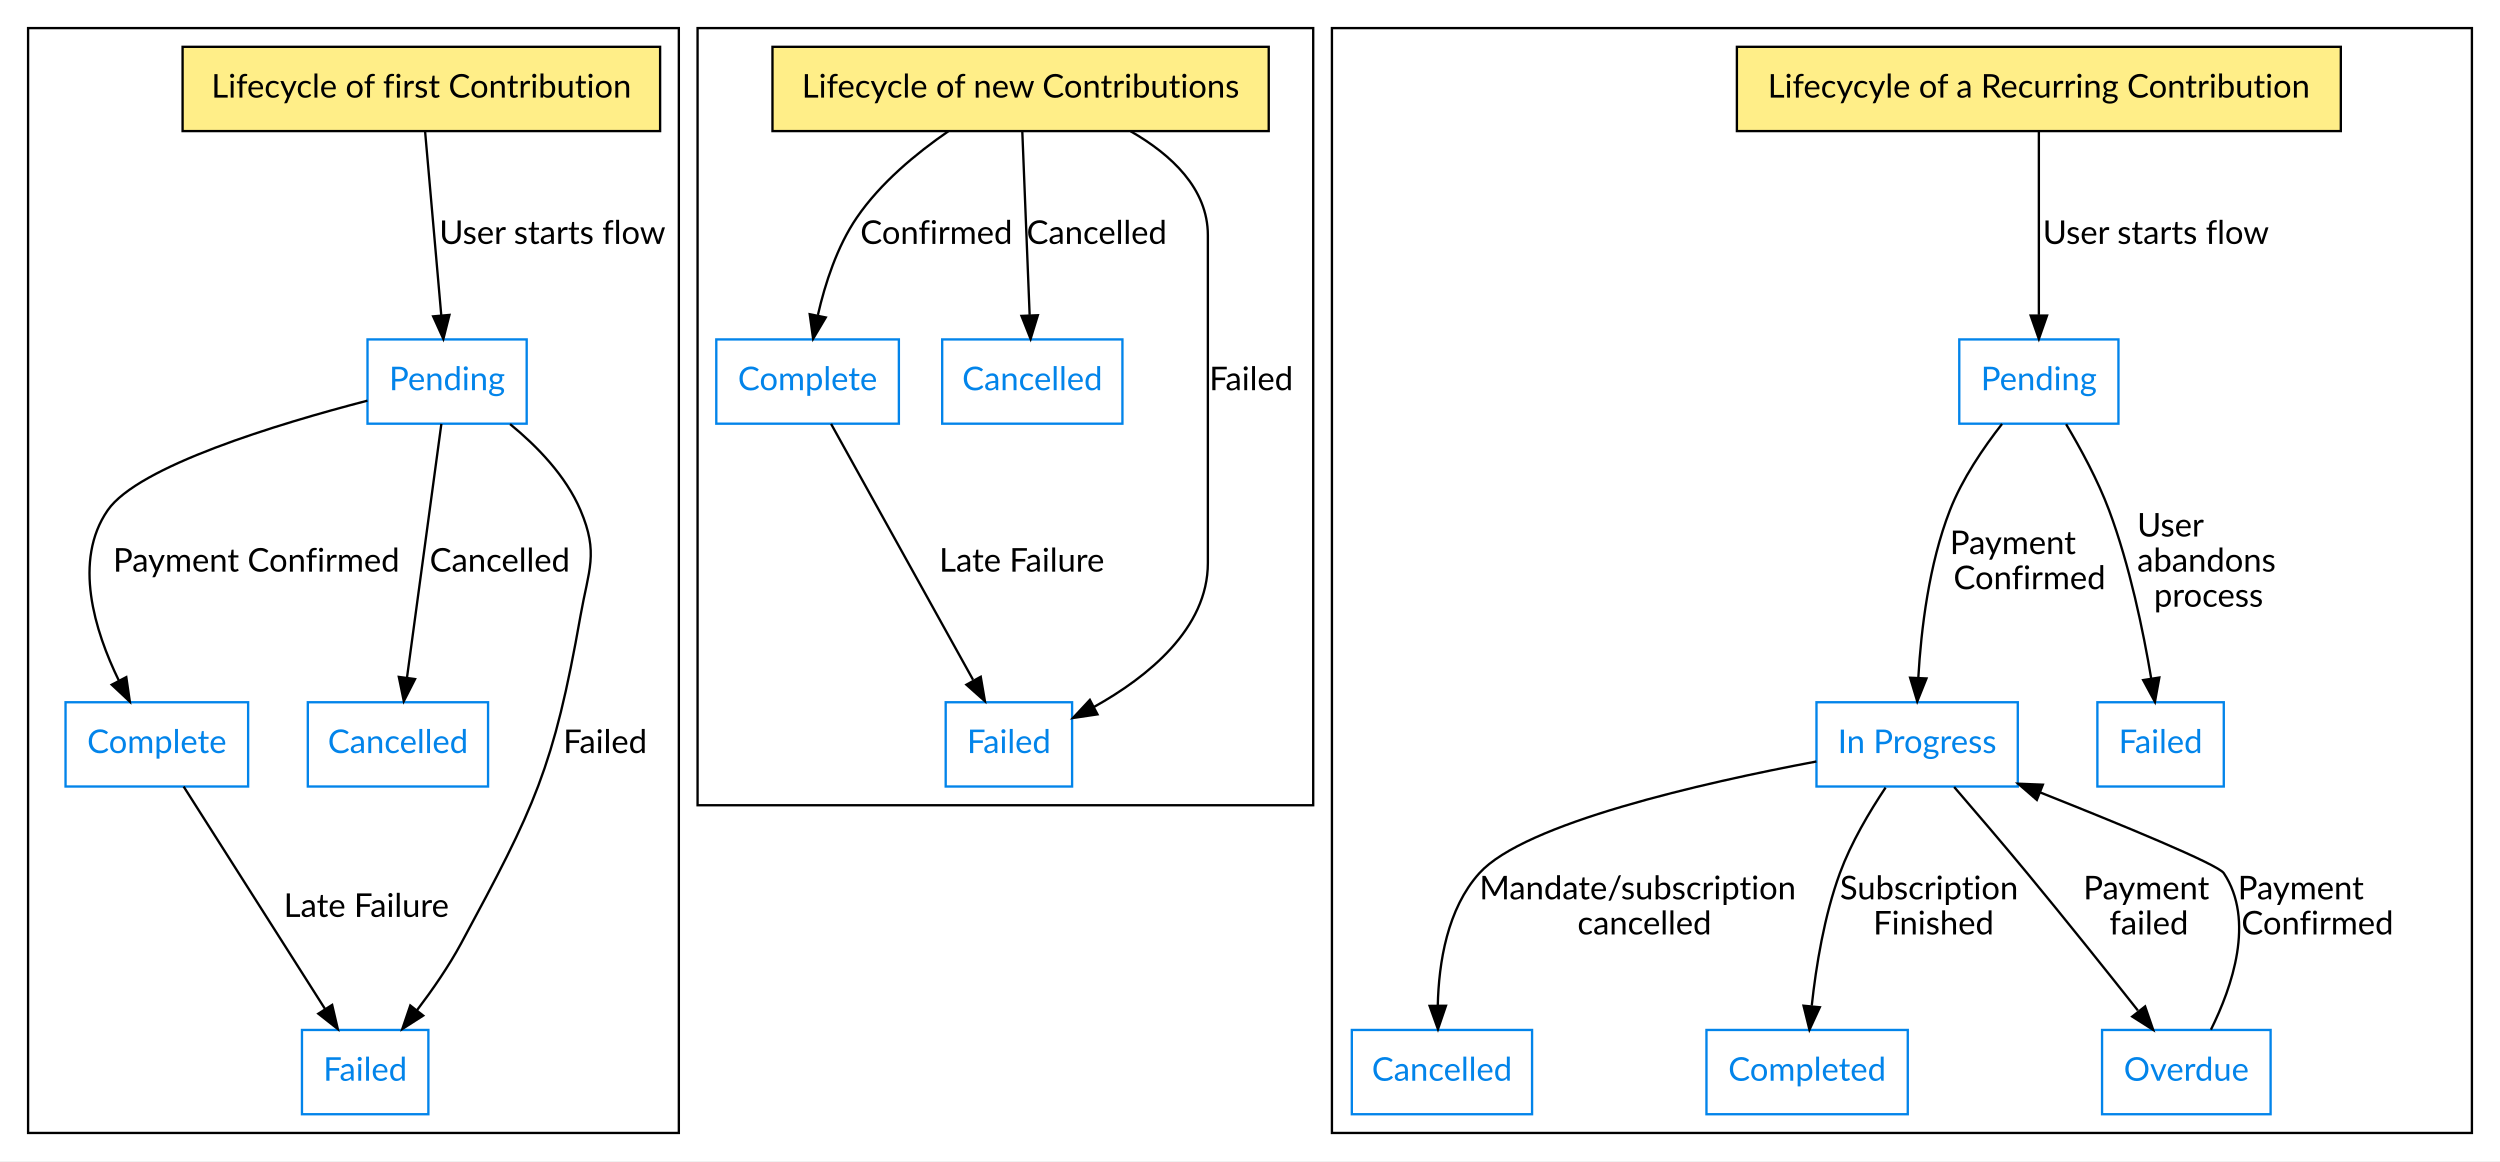
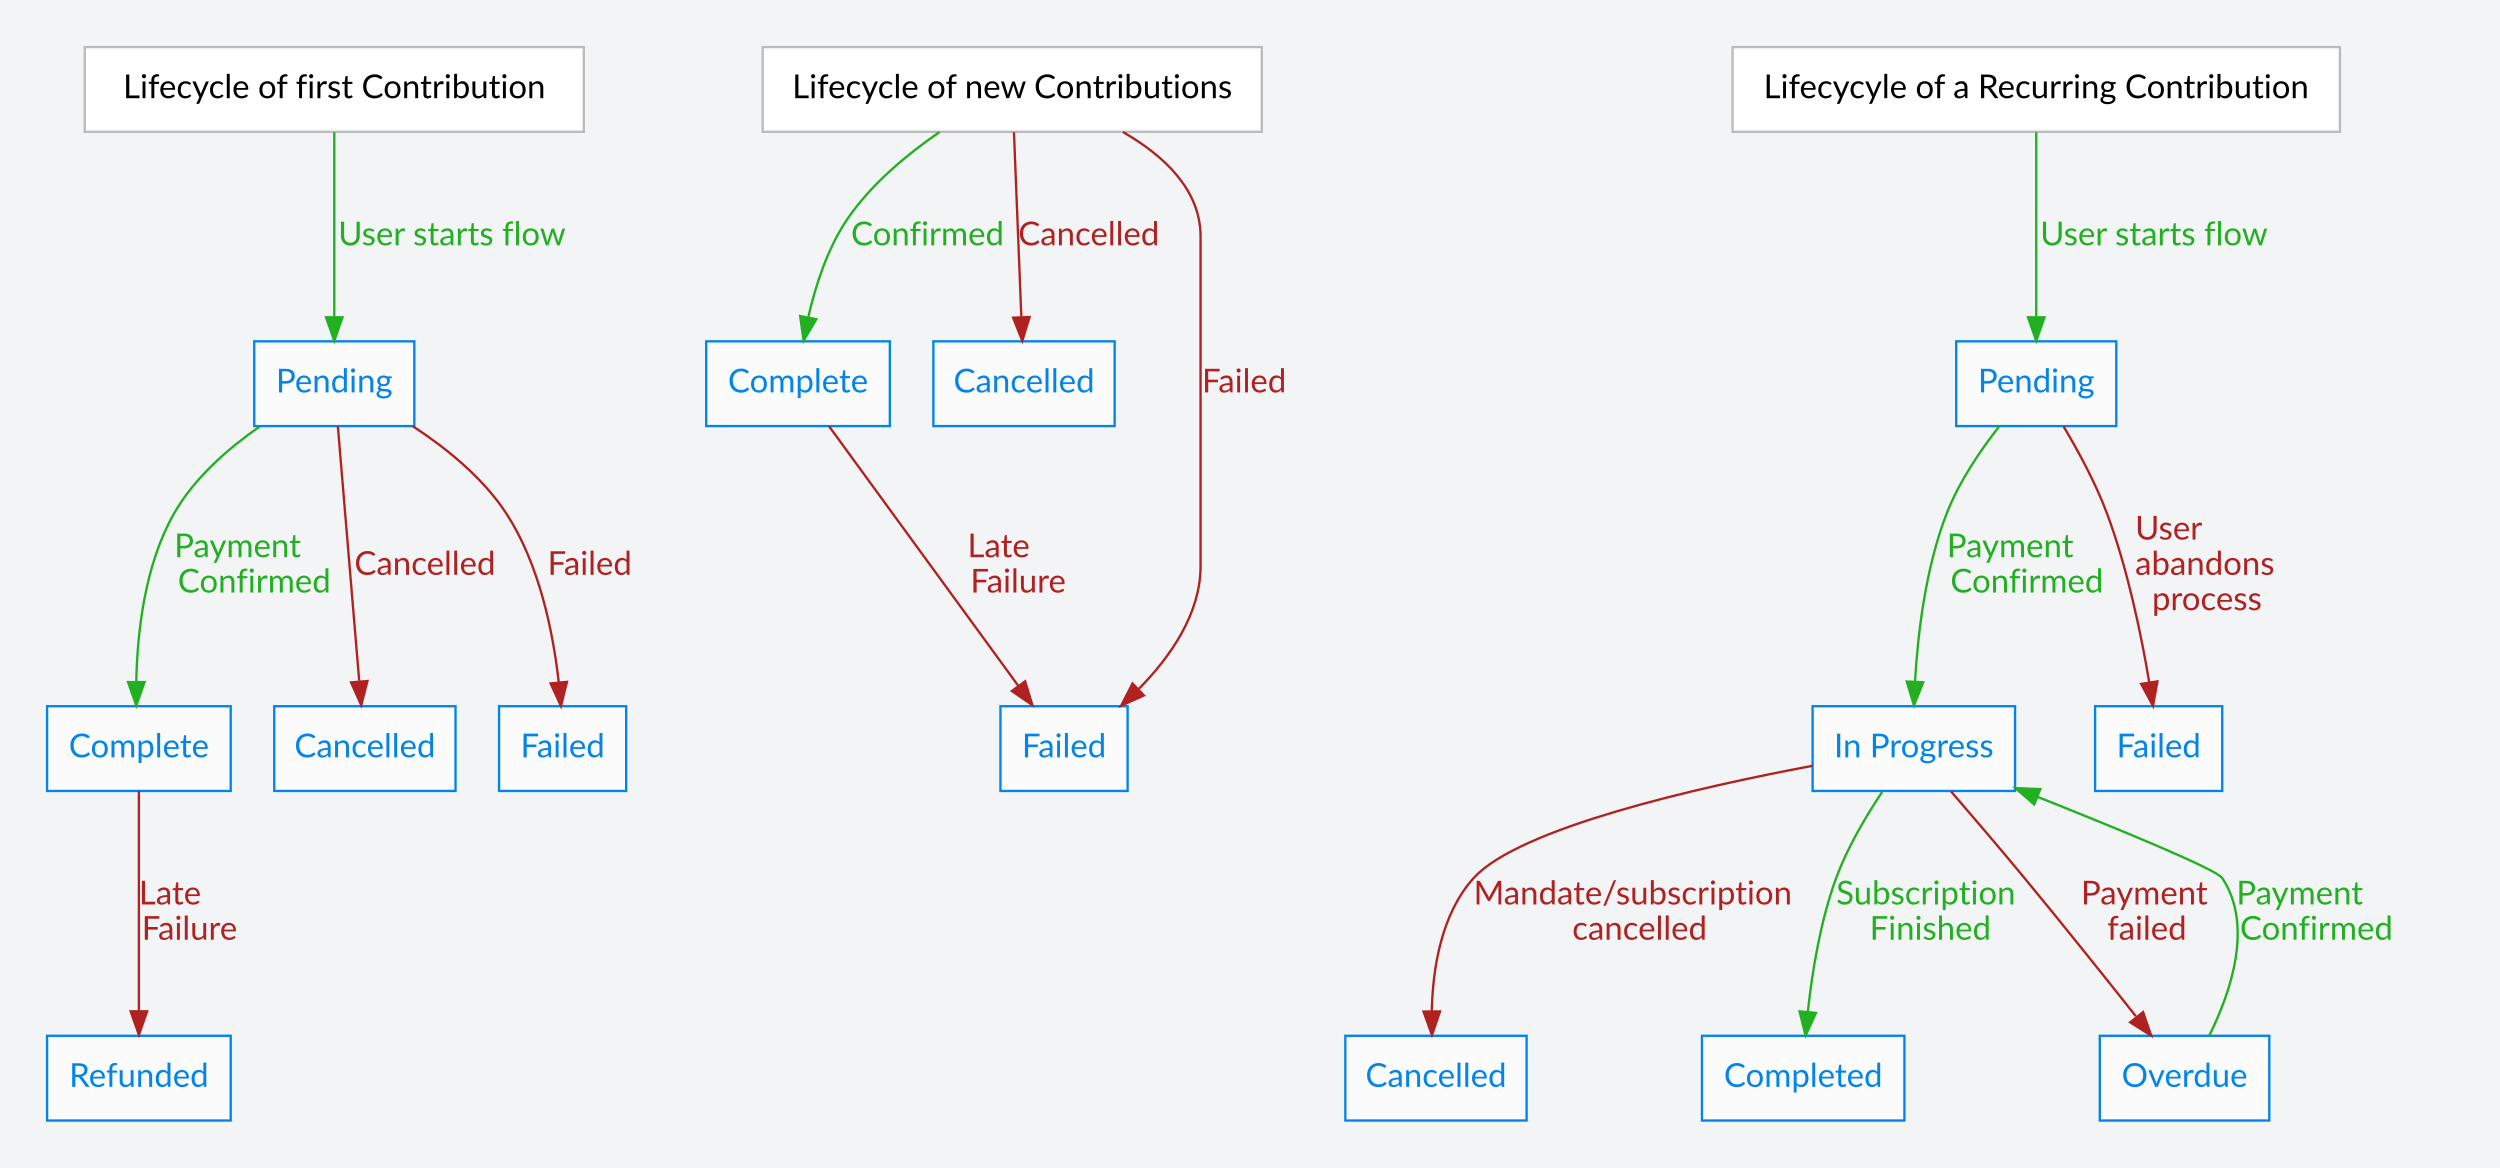
- <svg xmlns="http://www.w3.org/2000/svg" width="1068pt" height="496pt" viewBox="0.00 0.00 1068.00 496.00">
+ <svg xmlns="http://www.w3.org/2000/svg" width="1062pt" height="496pt" viewBox="0.00 0.00 1062.00 496.00">
  <g id="graph0" class="graph" transform="scale(1 1) rotate(0) translate(4 492)">
-     <polygon fill="#ffffff" stroke="transparent" points="-4,4 -4,-492 1064,-492 1064,4 -4,4" />
+     <polygon fill="#f3f4f6" stroke="transparent" points="-4,4 -4,-492 1058,-492 1058,4 -4,4" />
    <g id="clust1" class="cluster">
-       <polygon fill="none" stroke="#000000" points="8,-8 8,-480 286,-480 286,-8 8,-8" />
+       <polygon fill="#f3f4f6" stroke="#f3f4f6" points="8,-8 8,-480 280,-480 280,-8 8,-8" />
    </g>
    <g id="clust2" class="cluster">
-       <polygon fill="none" stroke="#000000" points="294,-148 294,-480 557,-480 557,-148 294,-148" />
+       <polygon fill="#f3f4f6" stroke="#f3f4f6" points="288,-148 288,-480 551,-480 551,-148 288,-148" />
    </g>
    <g id="clust3" class="cluster">
-       <polygon fill="none" stroke="#000000" points="565,-8 565,-480 1052,-480 1052,-8 565,-8" />
+       <polygon fill="#f3f4f6" stroke="#f3f4f6" points="559,-8 559,-480 1046,-480 1046,-8 559,-8" />
    </g>
    <g id="node1" class="node">
-       <polygon fill="#ffee88" stroke="#000000" points="278,-472 74,-472 74,-436 278,-436 278,-472" />
-       <text text-anchor="middle" x="176" y="-450.3" font-family="Lato" font-size="14.00" fill="#000000">Lifecycle of first Contribution</text>
+       <polygon fill="#ffffff" stroke="#bbbbbb" points="244,-472 32,-472 32,-436 244,-436 244,-472" />
+       <text text-anchor="middle" x="138" y="-450.3" font-family="Lato" font-size="14.00" fill="#000000"> Lifecycle of first Contribution </text>
    </g>
    <g id="node2" class="node">
-       <polygon fill="none" stroke="#0284ea" points="221,-347 153,-347 153,-311 221,-311 221,-347" />
-       <text text-anchor="middle" x="187" y="-325.3" font-family="Lato" font-size="14.00" fill="#0284ea">Pending</text>
+       <polygon fill="#fbfbfb" stroke="#0284ea" points="172,-347 104,-347 104,-311 172,-311 172,-347" />
+       <text text-anchor="middle" x="138" y="-325.3" font-family="Lato" font-size="14.00" fill="#0284ea">Pending</text>
    </g>
    <g id="edge1" class="edge">
-       <path fill="none" stroke="#000000" d="M177.6,-435.824C179.416,-415.18 182.403,-381.243 184.522,-357.165" />
-       <polygon fill="#000000" stroke="#000000" points="188.008,-357.466 185.399,-347.198 181.035,-356.853 188.008,-357.466" />
-       <text text-anchor="middle" x="232" y="-387.8" font-family="Lato" font-size="14.00" fill="#000000">User starts flow</text>
+       <path fill="none" stroke="#22b022" d="M138,-435.824C138,-415.272 138,-381.547 138,-357.489" />
+       <polygon fill="#22b022" stroke="#22b022" points="141.5,-357.198 138,-347.198 134.5,-357.198 141.5,-357.198" />
+       <text text-anchor="middle" x="188" y="-387.8" font-family="Lato" font-size="14.00" fill="#22b022">User starts flow</text>
    </g>
    <g id="node3" class="node">
-       <polygon fill="none" stroke="#0284ea" points="102,-192 24,-192 24,-156 102,-156 102,-192" />
-       <text text-anchor="middle" x="63" y="-170.3" font-family="Lato" font-size="14.00" fill="#0284ea">Complete</text>
+       <polygon fill="#fbfbfb" stroke="#0284ea" points="94,-192 16,-192 16,-156 94,-156 94,-192" />
+       <text text-anchor="middle" x="55" y="-170.3" font-family="Lato" font-size="14.00" fill="#0284ea">Complete</text>
    </g>
    <g id="edge2" class="edge">
-       <path fill="none" stroke="#000000" d="M152.963,-320.837C114.326,-310.802 54.962,-292.779 42,-274 27.165,-252.507 36.337,-222.664 46.81,-201.183" />
-       <polygon fill="#000000" stroke="#000000" points="49.948,-202.734 51.472,-192.249 43.742,-199.495 49.948,-202.734" />
-       <text text-anchor="middle" x="105.5" y="-247.8" font-family="Lato" font-size="14.00" fill="#000000">Payment Confirmed</text>
+       <path fill="none" stroke="#22b022" d="M106.38,-310.873C93.023,-301.573 78.598,-289.023 70,-274 57.525,-252.202 54.309,-223.537 53.899,-202.488" />
+       <polygon fill="#22b022" stroke="#22b022" points="57.399,-202.254 53.906,-192.251 50.399,-202.249 57.399,-202.254" />
+       <text text-anchor="start" x="70" y="-255.3" font-family="Lato" font-size="14.00" fill="#22b022">Payment</text>
+       <text text-anchor="middle" x="104" y="-240.3" font-family="Lato" font-size="14.00" fill="#22b022">Confirmed</text>
    </g>
    <g id="node4" class="node">
-       <polygon fill="none" stroke="#0284ea" points="204.5,-192 127.5,-192 127.5,-156 204.5,-156 204.5,-192" />
-       <text text-anchor="middle" x="166" y="-170.3" font-family="Lato" font-size="14.00" fill="#0284ea">Cancelled</text>
+       <polygon fill="#fbfbfb" stroke="#0284ea" points="189.5,-192 112.5,-192 112.5,-156 189.5,-156 189.5,-192" />
+       <text text-anchor="middle" x="151" y="-170.3" font-family="Lato" font-size="14.00" fill="#0284ea">Cancelled</text>
    </g>
    <g id="edge4" class="edge">
-       <path fill="none" stroke="#000000" d="M184.55,-310.916C180.934,-284.226 174.134,-234.04 169.849,-202.405" />
-       <polygon fill="#000000" stroke="#000000" points="173.31,-201.889 168.5,-192.449 166.374,-202.828 173.31,-201.889" />
-       <text text-anchor="middle" x="209.5" y="-247.8" font-family="Lato" font-size="14.00" fill="#000000">Cancelled</text>
+       <path fill="none" stroke="#b02222" d="M139.517,-310.916C141.745,-284.342 145.928,-234.476 148.583,-202.819" />
+       <polygon fill="#b02222" stroke="#b02222" points="152.105,-202.707 149.453,-192.449 145.129,-202.122 152.105,-202.707" />
+       <text text-anchor="middle" x="176.5" y="-247.8" font-family="Lato" font-size="14.00" fill="#b02222">Cancelled</text>
    </g>
    <g id="node5" class="node">
-       <polygon fill="none" stroke="#0284ea" points="179,-52 125,-52 125,-16 179,-16 179,-52" />
-       <text text-anchor="middle" x="152" y="-30.3" font-family="Lato" font-size="14.00" fill="#0284ea">Failed</text>
+       <polygon fill="#fbfbfb" stroke="#0284ea" points="262,-192 208,-192 208,-156 262,-156 262,-192" />
+       <text text-anchor="middle" x="235" y="-170.3" font-family="Lato" font-size="14.00" fill="#0284ea">Failed</text>
    </g>
    <g id="edge5" class="edge">
-       <path fill="none" stroke="#000000" d="M213.901,-310.817C225.476,-301.352 237.764,-288.682 244,-274 251.818,-255.591 247.476,-248.696 244,-229 232.492,-163.785 224.456,-147.275 193,-89 187.684,-79.152 180.746,-69.123 174.094,-60.373" />
-       <polygon fill="#000000" stroke="#000000" points="176.788,-58.136 167.865,-52.423 171.278,-62.453 176.788,-58.136" />
-       <text text-anchor="middle" x="254.5" y="-170.3" font-family="Lato" font-size="14.00" fill="#000000">Failed</text>
+       <path fill="none" stroke="#b02222" d="M171.309,-310.97C185.521,-301.689 201.082,-289.128 211,-274 225.153,-252.413 230.975,-223.315 233.362,-202.074" />
+       <polygon fill="#b02222" stroke="#b02222" points="236.852,-202.338 234.301,-192.055 229.882,-201.685 236.852,-202.338" />
+       <text text-anchor="middle" x="246.5" y="-247.8" font-family="Lato" font-size="14.00" fill="#b02222">Failed</text>
+     </g>
+     <g id="node6" class="node">
+       <polygon fill="#fbfbfb" stroke="#0284ea" points="94,-52 16,-52 16,-16 94,-16 94,-52" />
+       <text text-anchor="middle" x="55" y="-30.3" font-family="Lato" font-size="14.00" fill="#0284ea">Refunded</text>
    </g>
    <g id="edge3" class="edge">
-       <path fill="none" stroke="#000000" d="M74.453,-155.984C89.789,-131.861 117.12,-88.868 134.899,-60.901" />
-       <polygon fill="#000000" stroke="#000000" points="137.897,-62.708 140.308,-52.391 131.99,-58.953 137.897,-62.708" />
-       <text text-anchor="middle" x="152.5" y="-100.3" font-family="Lato" font-size="14.00" fill="#000000">Late Failure</text>
-     </g>
-     <g id="node6" class="node">
-       <polygon fill="#ffee88" stroke="#000000" points="538,-472 326,-472 326,-436 538,-436 538,-472" />
-       <text text-anchor="middle" x="432" y="-450.3" font-family="Lato" font-size="14.00" fill="#000000">Lifecycle of new Contributions</text>
+       <path fill="none" stroke="#b02222" d="M55,-155.984C55,-132.383 55,-90.72 55,-62.737" />
+       <polygon fill="#b02222" stroke="#b02222" points="58.5,-62.391 55,-52.391 51.5,-62.391 58.5,-62.391" />
+       <text text-anchor="start" x="55" y="-107.8" font-family="Lato" font-size="14.00" fill="#b02222">Late</text>
+       <text text-anchor="middle" x="76.5" y="-92.8" font-family="Lato" font-size="14.00" fill="#b02222">Failure</text>
    </g>
    <g id="node7" class="node">
-       <polygon fill="none" stroke="#0284ea" points="380,-347 302,-347 302,-311 380,-311 380,-347" />
-       <text text-anchor="middle" x="341" y="-325.3" font-family="Lato" font-size="14.00" fill="#0284ea">Complete</text>
+       <polygon fill="#ffffff" stroke="#bbbbbb" points="532,-472 320,-472 320,-436 532,-436 532,-472" />
+       <text text-anchor="middle" x="426" y="-450.3" font-family="Lato" font-size="14.00" fill="#000000">Lifecycle of new Contributions</text>
+     </g>
+     <g id="node8" class="node">
+       <polygon fill="#fbfbfb" stroke="#0284ea" points="374,-347 296,-347 296,-311 374,-311 374,-347" />
+       <text text-anchor="middle" x="335" y="-325.3" font-family="Lato" font-size="14.00" fill="#0284ea">Complete</text>
    </g>
    <g id="edge6" class="edge">
-       <path fill="none" stroke="#000000" d="M401.15,-435.937C387.414,-426.497 372.096,-413.815 362,-399 353.6,-386.673 348.486,-370.904 345.412,-357.455" />
-       <polygon fill="#000000" stroke="#000000" points="348.767,-356.387 343.36,-347.276 341.905,-357.771 348.767,-356.387" />
-       <text text-anchor="middle" x="396" y="-387.8" font-family="Lato" font-size="14.00" fill="#000000">Confirmed</text>
+       <path fill="none" stroke="#22b022" d="M395.15,-435.937C381.414,-426.497 366.096,-413.815 356,-399 347.6,-386.673 342.486,-370.904 339.412,-357.455" />
+       <polygon fill="#22b022" stroke="#22b022" points="342.767,-356.387 337.36,-347.276 335.905,-357.771 342.767,-356.387" />
+       <text text-anchor="middle" x="390" y="-387.8" font-family="Lato" font-size="14.00" fill="#22b022">Confirmed</text>
    </g>
-     <g id="node8" class="node">
-       <polygon fill="none" stroke="#0284ea" points="475.5,-347 398.5,-347 398.5,-311 475.5,-311 475.5,-347" />
-       <text text-anchor="middle" x="437" y="-325.3" font-family="Lato" font-size="14.00" fill="#0284ea">Cancelled</text>
+     <g id="node9" class="node">
+       <polygon fill="#fbfbfb" stroke="#0284ea" points="469.5,-347 392.5,-347 392.5,-311 469.5,-311 469.5,-347" />
+       <text text-anchor="middle" x="431" y="-325.3" font-family="Lato" font-size="14.00" fill="#0284ea">Cancelled</text>
    </g>
    <g id="edge8" class="edge">
-       <path fill="none" stroke="#000000" d="M432.727,-435.824C433.549,-415.272 434.898,-381.547 435.86,-357.489" />
-       <polygon fill="#000000" stroke="#000000" points="439.37,-357.33 436.272,-347.198 432.375,-357.05 439.37,-357.33" />
-       <text text-anchor="middle" x="464.5" y="-387.8" font-family="Lato" font-size="14.00" fill="#000000">Cancelled</text>
+       <path fill="none" stroke="#b02222" d="M426.727,-435.824C427.549,-415.272 428.898,-381.547 429.86,-357.489" />
+       <polygon fill="#b02222" stroke="#b02222" points="433.37,-357.33 430.272,-347.198 426.375,-357.05 433.37,-357.33" />
+       <text text-anchor="middle" x="458.5" y="-387.8" font-family="Lato" font-size="14.00" fill="#b02222">Cancelled</text>
    </g>
-     <g id="node9" class="node">
-       <polygon fill="none" stroke="#0284ea" points="454,-192 400,-192 400,-156 454,-156 454,-192" />
-       <text text-anchor="middle" x="427" y="-170.3" font-family="Lato" font-size="14.00" fill="#0284ea">Failed</text>
+     <g id="node10" class="node">
+       <polygon fill="#fbfbfb" stroke="#0284ea" points="475,-192 421,-192 421,-156 475,-156 475,-192" />
+       <text text-anchor="middle" x="448" y="-170.3" font-family="Lato" font-size="14.00" fill="#0284ea">Failed</text>
    </g>
    <g id="edge7" class="edge">
-       <path fill="none" stroke="#000000" d="M478.999,-435.925C496.413,-425.928 512,-411.416 512,-391.5 512,-391.5 512,-391.5 512,-251.5 512,-223.469 486.445,-202.877 463.36,-189.994" />
-       <polygon fill="#000000" stroke="#000000" points="464.844,-186.82 454.362,-185.272 461.59,-193.018 464.844,-186.82" />
-       <text text-anchor="middle" x="530.5" y="-325.3" font-family="Lato" font-size="14.00" fill="#000000">Failed</text>
+       <path fill="none" stroke="#b02222" d="M472.999,-435.925C490.413,-425.928 506,-411.416 506,-391.5 506,-391.5 506,-391.5 506,-251.5 506,-231.365 493.296,-213.101 479.779,-199.368" />
+       <polygon fill="#b02222" stroke="#b02222" points="481.92,-196.575 472.261,-192.221 477.097,-201.648 481.92,-196.575" />
+       <text text-anchor="middle" x="524.5" y="-325.3" font-family="Lato" font-size="14.00" fill="#b02222">Failed</text>
    </g>
    <g id="edge9" class="edge">
-       <path fill="none" stroke="#000000" d="M351.034,-310.916C365.971,-283.994 394.173,-233.165 411.695,-201.584" />
-       <polygon fill="#000000" stroke="#000000" points="414.973,-202.891 416.764,-192.449 408.852,-199.495 414.973,-202.891" />
-       <text text-anchor="middle" x="432.5" y="-247.8" font-family="Lato" font-size="14.00" fill="#000000">Late Failure</text>
-     </g>
-     <g id="node10" class="node">
-       <polygon fill="#ffee88" stroke="#000000" points="996,-472 738,-472 738,-436 996,-436 996,-472" />
-       <text text-anchor="middle" x="867" y="-450.3" font-family="Lato" font-size="14.00" fill="#000000">Lifecycyle of a Recurring Contribution</text>
+       <path fill="none" stroke="#b02222" d="M348.184,-310.916C367.98,-283.762 405.507,-232.287 428.482,-200.772" />
+       <polygon fill="#b02222" stroke="#b02222" points="431.487,-202.592 434.55,-192.449 425.831,-198.468 431.487,-202.592" />
+       <text text-anchor="start" x="407" y="-255.3" font-family="Lato" font-size="14.00" fill="#b02222">Late</text>
+       <text text-anchor="middle" x="428.5" y="-240.3" font-family="Lato" font-size="14.00" fill="#b02222">Failure</text>
    </g>
    <g id="node11" class="node">
-       <polygon fill="none" stroke="#0284ea" points="901,-347 833,-347 833,-311 901,-311 901,-347" />
-       <text text-anchor="middle" x="867" y="-325.3" font-family="Lato" font-size="14.00" fill="#0284ea">Pending</text>
+       <polygon fill="#ffffff" stroke="#bbbbbb" points="990,-472 732,-472 732,-436 990,-436 990,-472" />
+       <text text-anchor="middle" x="861" y="-450.3" font-family="Lato" font-size="14.00" fill="#000000">Lifecycyle of a Recurring Contribution</text>
+     </g>
+     <g id="node12" class="node">
+       <polygon fill="#fbfbfb" stroke="#0284ea" points="895,-347 827,-347 827,-311 895,-311 895,-347" />
+       <text text-anchor="middle" x="861" y="-325.3" font-family="Lato" font-size="14.00" fill="#0284ea">Pending</text>
    </g>
    <g id="edge10" class="edge">
-       <path fill="none" stroke="#000000" d="M867,-435.824C867,-415.272 867,-381.547 867,-357.489" />
-       <polygon fill="#000000" stroke="#000000" points="870.5,-357.198 867,-347.198 863.5,-357.198 870.5,-357.198" />
-       <text text-anchor="middle" x="917" y="-387.8" font-family="Lato" font-size="14.00" fill="#000000">User starts flow</text>
+       <path fill="none" stroke="#22b022" d="M861,-435.824C861,-415.272 861,-381.547 861,-357.489" />
+       <polygon fill="#22b022" stroke="#22b022" points="864.5,-357.198 861,-347.198 857.5,-357.198 864.5,-357.198" />
+       <text text-anchor="middle" x="911" y="-387.8" font-family="Lato" font-size="14.00" fill="#22b022">User starts flow</text>
    </g>
-     <g id="node12" class="node">
-       <polygon fill="none" stroke="#0284ea" points="858,-192 772,-192 772,-156 858,-156 858,-192" />
-       <text text-anchor="middle" x="815" y="-170.3" font-family="Lato" font-size="14.00" fill="#0284ea">In Progress</text>
+     <g id="node13" class="node">
+       <polygon fill="#fbfbfb" stroke="#0284ea" points="852,-192 766,-192 766,-156 852,-156 852,-192" />
+       <text text-anchor="middle" x="809" y="-170.3" font-family="Lato" font-size="14.00" fill="#0284ea">In Progress</text>
    </g>
    <g id="edge11" class="edge">
-       <path fill="none" stroke="#000000" d="M851.28,-310.906C843.308,-300.731 834.229,-287.408 829,-274 820.038,-251.019 816.698,-223.089 815.508,-202.594" />
-       <polygon fill="#000000" stroke="#000000" points="818.992,-202.171 815.054,-192.336 811.999,-202.481 818.992,-202.171" />
-       <text text-anchor="start" x="829" y="-255.3" font-family="Lato" font-size="14.00" fill="#000000">Payment</text>
-       <text text-anchor="middle" x="863" y="-240.3" font-family="Lato" font-size="14.00" fill="#000000">Confirmed</text>
+       <path fill="none" stroke="#22b022" d="M845.28,-310.906C837.308,-300.731 828.229,-287.408 823,-274 814.038,-251.019 810.698,-223.089 809.508,-202.594" />
+       <polygon fill="#22b022" stroke="#22b022" points="812.992,-202.171 809.054,-192.336 805.999,-202.481 812.992,-202.171" />
+       <text text-anchor="start" x="823" y="-255.3" font-family="Lato" font-size="14.00" fill="#22b022">Payment</text>
+       <text text-anchor="middle" x="857" y="-240.3" font-family="Lato" font-size="14.00" fill="#22b022">Confirmed</text>
+     </g>
+     <g id="node15" class="node">
+       <polygon fill="#fbfbfb" stroke="#0284ea" points="940,-192 886,-192 886,-156 940,-156 940,-192" />
+       <text text-anchor="middle" x="913" y="-170.3" font-family="Lato" font-size="14.00" fill="#0284ea">Failed</text>
+     </g>
+     <g id="edge16" class="edge">
+       <path fill="none" stroke="#b02222" d="M872.637,-310.786C878.856,-300.36 886.198,-286.836 891,-274 899.804,-250.464 905.593,-222.43 909.012,-202.041" />
+       <polygon fill="#b02222" stroke="#b02222" points="912.473,-202.566 910.588,-192.141 905.56,-201.466 912.473,-202.566" />
+       <text text-anchor="start" x="903" y="-262.8" font-family="Lato" font-size="14.00" fill="#b02222">User</text>
+       <text text-anchor="start" x="903" y="-247.8" font-family="Lato" font-size="14.00" fill="#b02222">abandons</text>
+       <text text-anchor="middle" x="933.5" y="-232.8" font-family="Lato" font-size="14.00" fill="#b02222">process</text>
    </g>
    <g id="node14" class="node">
-       <polygon fill="none" stroke="#0284ea" points="946,-192 892,-192 892,-156 946,-156 946,-192" />
-       <text text-anchor="middle" x="919" y="-170.3" font-family="Lato" font-size="14.00" fill="#0284ea">Failed</text>
-     </g>
-     <g id="edge16" class="edge">
-       <path fill="none" stroke="#000000" d="M878.637,-310.786C884.856,-300.36 892.198,-286.836 897,-274 905.804,-250.464 911.593,-222.43 915.012,-202.041" />
-       <polygon fill="#000000" stroke="#000000" points="918.473,-202.566 916.588,-192.141 911.56,-201.466 918.473,-202.566" />
-       <text text-anchor="start" x="909" y="-262.8" font-family="Lato" font-size="14.00" fill="#000000">User</text>
-       <text text-anchor="start" x="909" y="-247.8" font-family="Lato" font-size="14.00" fill="#000000">abandons</text>
-       <text text-anchor="middle" x="939.5" y="-232.8" font-family="Lato" font-size="14.00" fill="#000000">process</text>
-     </g>
-     <g id="node13" class="node">
-       <polygon fill="none" stroke="#0284ea" points="650.5,-52 573.5,-52 573.5,-16 650.5,-16 650.5,-52" />
-       <text text-anchor="middle" x="612" y="-30.3" font-family="Lato" font-size="14.00" fill="#0284ea">Cancelled</text>
+       <polygon fill="#fbfbfb" stroke="#0284ea" points="644.5,-52 567.5,-52 567.5,-16 644.5,-16 644.5,-52" />
+       <text text-anchor="middle" x="606" y="-30.3" font-family="Lato" font-size="14.00" fill="#0284ea">Cancelled</text>
    </g>
    <g id="edge14" class="edge">
-       <path fill="none" stroke="#000000" d="M771.969,-166.69C722.981,-157.484 647.241,-140.268 628,-119 614.273,-103.827 610.626,-80.726 610.217,-62.434" />
-       <polygon fill="#000000" stroke="#000000" points="613.718,-62.345 610.299,-52.317 606.718,-62.288 613.718,-62.345" />
-       <text text-anchor="start" x="628" y="-107.8" font-family="Lato" font-size="14.00" fill="#000000">Mandate/subscription</text>
-       <text text-anchor="middle" x="698.5" y="-92.8" font-family="Lato" font-size="14.00" fill="#000000">cancelled</text>
+       <path fill="none" stroke="#b02222" d="M765.969,-166.69C716.981,-157.484 641.241,-140.268 622,-119 608.273,-103.827 604.626,-80.726 604.217,-62.434" />
+       <polygon fill="#b02222" stroke="#b02222" points="607.718,-62.345 604.299,-52.317 600.718,-62.288 607.718,-62.345" />
+       <text text-anchor="start" x="622" y="-107.8" font-family="Lato" font-size="14.00" fill="#b02222">Mandate/subscription</text>
+       <text text-anchor="middle" x="692.5" y="-92.8" font-family="Lato" font-size="14.00" fill="#b02222">cancelled</text>
    </g>
-     <g id="node15" class="node">
-       <polygon fill="none" stroke="#0284ea" points="966,-52 894,-52 894,-16 966,-16 966,-52" />
-       <text text-anchor="middle" x="930" y="-30.3" font-family="Lato" font-size="14.00" fill="#0284ea">Overdue</text>
+     <g id="node16" class="node">
+       <polygon fill="#fbfbfb" stroke="#0284ea" points="960,-52 888,-52 888,-16 960,-16 960,-52" />
+       <text text-anchor="middle" x="924" y="-30.3" font-family="Lato" font-size="14.00" fill="#0284ea">Overdue</text>
    </g>
    <g id="edge12" class="edge">
-       <path fill="none" stroke="#000000" d="M830.816,-155.792C840.005,-145.14 851.755,-131.39 862,-119 878.101,-99.529 895.931,-77.212 909.293,-60.333" />
-       <polygon fill="#000000" stroke="#000000" points="912.387,-62.062 915.84,-52.045 906.894,-57.722 912.387,-62.062" />
-       <text text-anchor="start" x="886" y="-107.8" font-family="Lato" font-size="14.00" fill="#000000">Payment</text>
-       <text text-anchor="middle" x="914" y="-92.8" font-family="Lato" font-size="14.00" fill="#000000">failed</text>
+       <path fill="none" stroke="#b02222" d="M824.816,-155.792C834.005,-145.14 845.755,-131.39 856,-119 872.101,-99.529 889.931,-77.212 903.293,-60.333" />
+       <polygon fill="#b02222" stroke="#b02222" points="906.387,-62.062 909.84,-52.045 900.894,-57.722 906.387,-62.062" />
+       <text text-anchor="start" x="880" y="-107.8" font-family="Lato" font-size="14.00" fill="#b02222">Payment</text>
+       <text text-anchor="middle" x="908" y="-92.8" font-family="Lato" font-size="14.00" fill="#b02222">failed</text>
    </g>
-     <g id="node16" class="node">
-       <polygon fill="none" stroke="#0284ea" points="811,-52 725,-52 725,-16 811,-16 811,-52" />
-       <text text-anchor="middle" x="768" y="-30.3" font-family="Lato" font-size="14.00" fill="#0284ea">Completed</text>
+     <g id="node17" class="node">
+       <polygon fill="#fbfbfb" stroke="#0284ea" points="805,-52 719,-52 719,-16 805,-16 805,-52" />
+       <text text-anchor="middle" x="762" y="-30.3" font-family="Lato" font-size="14.00" fill="#0284ea">Completed</text>
    </g>
    <g id="edge15" class="edge">
-       <path fill="none" stroke="#000000" d="M801.522,-155.55C794.65,-145.271 786.759,-131.962 782,-119 775.32,-100.803 771.815,-79.244 769.983,-62.392" />
-       <polygon fill="#000000" stroke="#000000" points="773.434,-61.704 769.004,-52.08 766.465,-62.366 773.434,-61.704" />
-       <text text-anchor="start" x="782" y="-107.8" font-family="Lato" font-size="14.00" fill="#000000">Subscription</text>
-       <text text-anchor="middle" x="822" y="-92.8" font-family="Lato" font-size="14.00" fill="#000000"> Finished</text>
+       <path fill="none" stroke="#22b022" d="M795.522,-155.55C788.65,-145.271 780.759,-131.962 776,-119 769.32,-100.803 765.815,-79.244 763.983,-62.392" />
+       <polygon fill="#22b022" stroke="#22b022" points="767.434,-61.704 763.004,-52.08 760.465,-62.366 767.434,-61.704" />
+       <text text-anchor="start" x="776" y="-107.8" font-family="Lato" font-size="14.00" fill="#22b022">Subscription</text>
+       <text text-anchor="middle" x="816" y="-92.8" font-family="Lato" font-size="14.00" fill="#22b022"> Finished</text>
    </g>
    <g id="edge13" class="edge">
-       <path fill="none" stroke="#000000" d="M940.504,-52.111C949.604,-70.438 959.383,-98.866 946,-119 943.556,-122.677 902.854,-139.451 867.462,-153.518" />
-       <polygon fill="#000000" stroke="#000000" points="866.14,-150.277 858.132,-157.213 868.718,-156.785 866.14,-150.277" />
-       <text text-anchor="start" x="952" y="-107.8" font-family="Lato" font-size="14.00" fill="#000000">Payment</text>
-       <text text-anchor="middle" x="986" y="-92.8" font-family="Lato" font-size="14.00" fill="#000000">Confirmed</text>
+       <path fill="none" stroke="#22b022" d="M934.504,-52.111C943.604,-70.438 953.383,-98.866 940,-119 937.556,-122.677 896.854,-139.451 861.462,-153.518" />
+       <polygon fill="#22b022" stroke="#22b022" points="860.14,-150.277 852.132,-157.213 862.718,-156.785 860.14,-150.277" />
+       <text text-anchor="start" x="946" y="-107.8" font-family="Lato" font-size="14.00" fill="#22b022">Payment</text>
+       <text text-anchor="middle" x="980" y="-92.8" font-family="Lato" font-size="14.00" fill="#22b022">Confirmed</text>
    </g>
  </g>
</svg>
